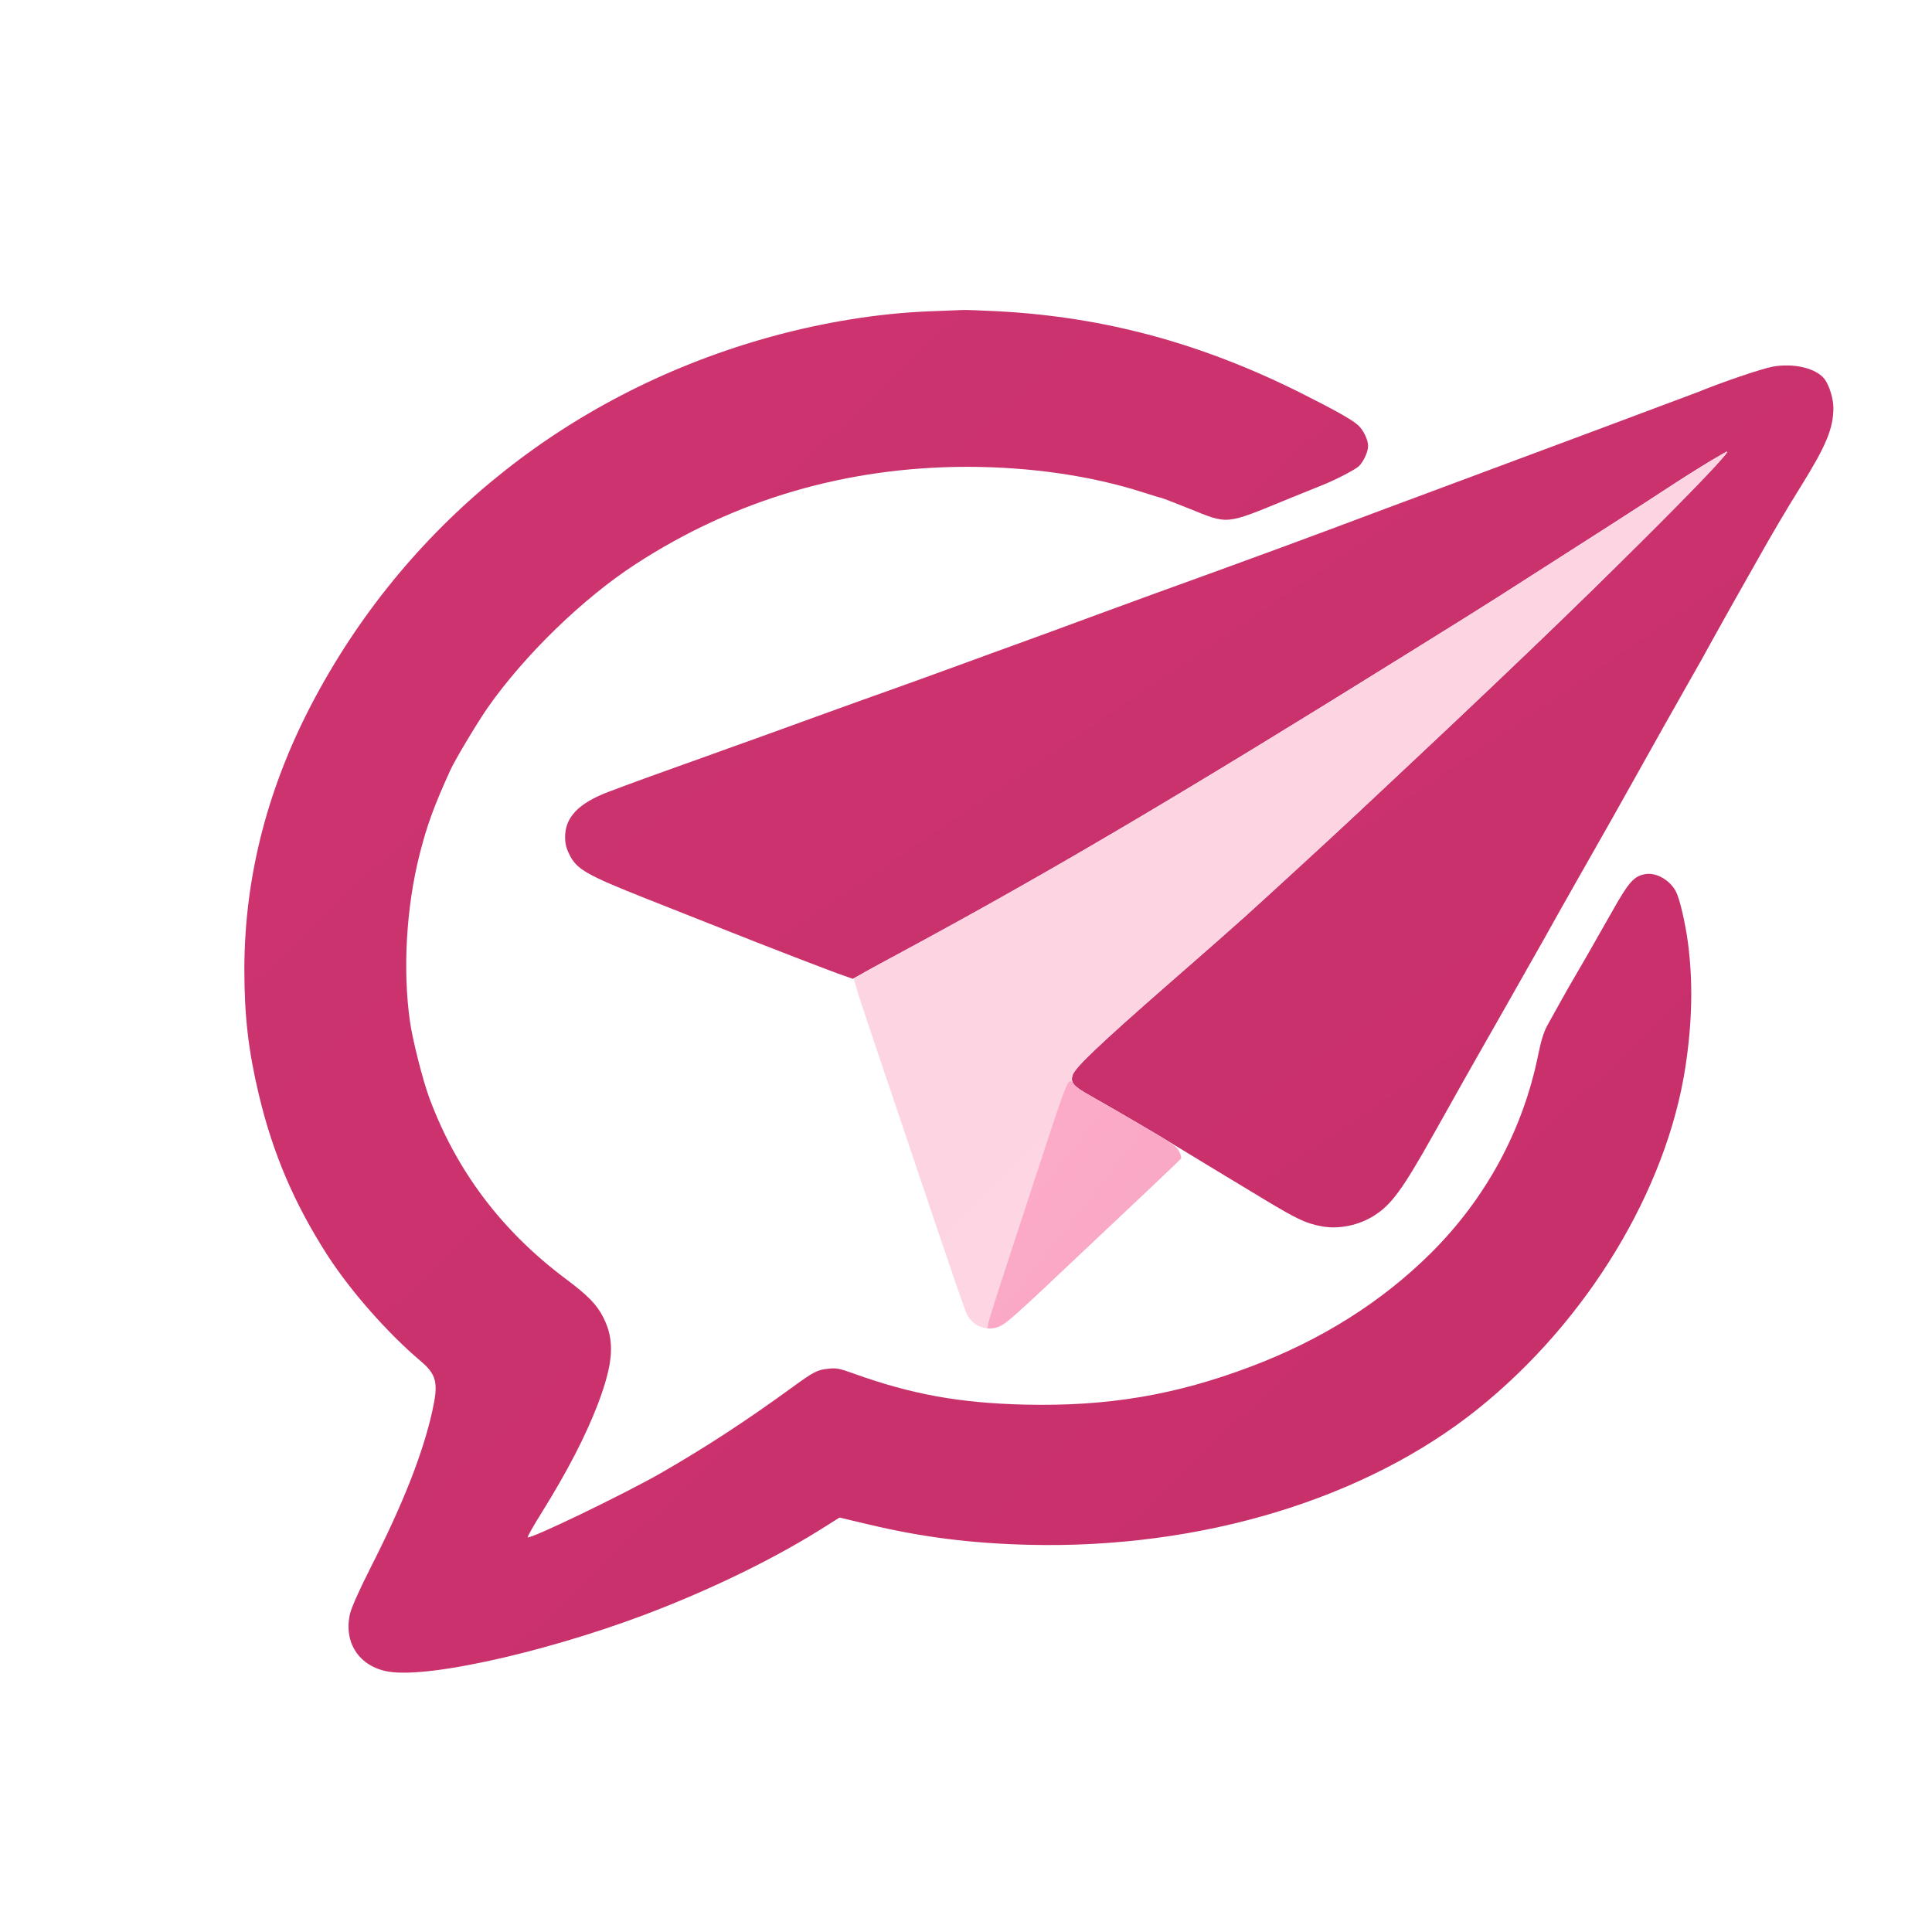
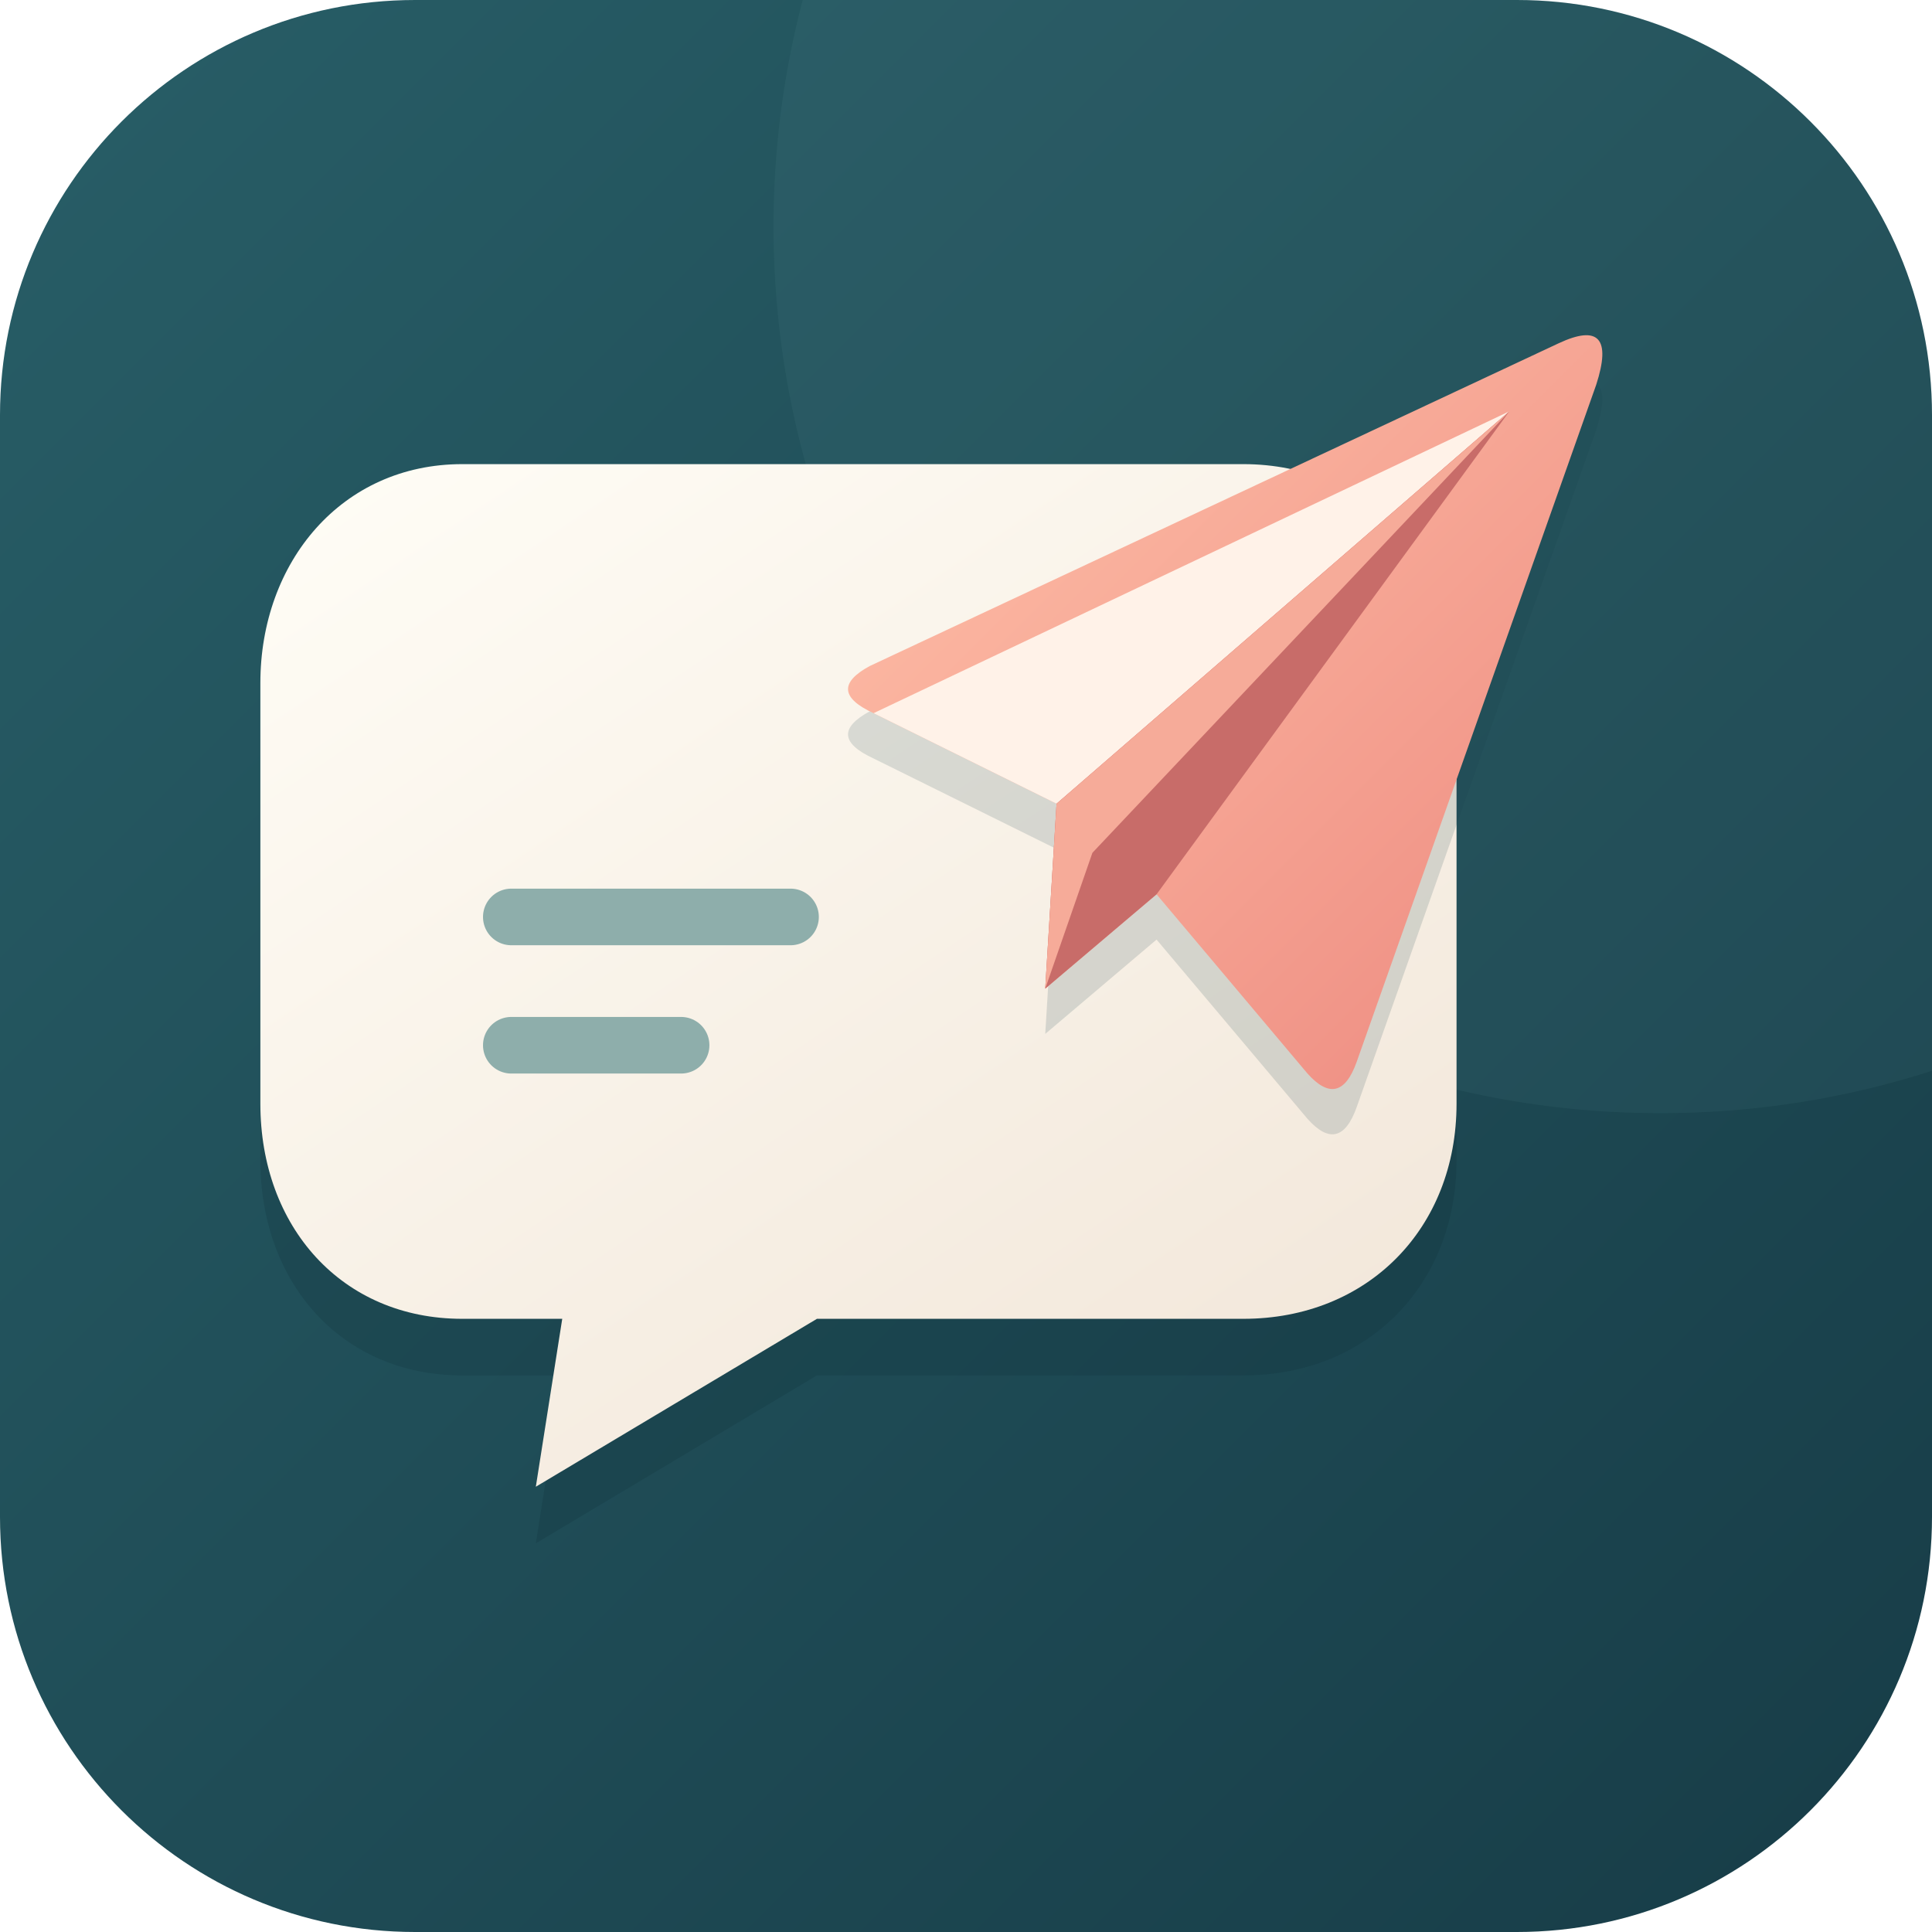
- <svg xmlns="http://www.w3.org/2000/svg" viewBox="0 0 1254 1254">
+ <svg xmlns="http://www.w3.org/2000/svg" viewBox="0 0 1024 1024">
  <defs>
-     <linearGradient id="primary-gradient" x1="0" y1="0" x2="1" y2="1">
-       <stop id="primary-start" offset="0" stop-color="#CD3470" />
-       <stop id="primary-end" offset="1" stop-color="#C72F6A" />
-     </linearGradient>
-     <linearGradient id="highlight-gradient" x1="0" y1="0" x2="1" y2="1">
-       <stop id="highlight-start" offset="0" stop-color="#FDD3E1" />
-       <stop id="highlight-end" offset="1" stop-color="#FDD7E4" />
-     </linearGradient>
-     <linearGradient id="fold-gradient" x1="0" y1="0" x2="1" y2="1">
-       <stop id="fold-start" offset="0" stop-color="#FDACC9" />
-       <stop id="fold-end" offset="1" stop-color="#F7A5C2" />
-     </linearGradient>
-     <clipPath id="fold-clip">
-       <use href="#highlight" />
+     <clipPath id="splash-corners">
+       <rect width="1024" height="1024" rx="220" />
    </clipPath>
  </defs>
-   <path id="bubble" fill="url(#primary-gradient)" d="M 602.5 202.1 C 570.2 203.4 534.8 209.1 500.6 218.5 C 372.0 253.9 266.7 337.1 204.7 452.4 C 174.1 509.3 158.7 568.3 158.6 629.0 C 158.6 659.5 161.2 681.9 168.0 710.5 C 177.2 749.1 191.2 781.6 212.7 815.0 C 227.8 838.3 251.8 865.5 273.0 883.4 C 283.5 892.3 284.7 897.7 280.5 916.3 C 274.4 943.6 261.5 976.3 240.8 1017.0 C 233.5 1031.4 228.3 1043.0 227.3 1047.0 C 222.7 1066.0 233.1 1081.8 252.2 1085.0 C 279.8 1089.7 364.9 1069.8 431.5 1043.0 C 470.2 1027.5 506.6 1009.3 535.7 990.8 L 544.9 985.0 L 563.9 989.5 C 598.8 997.8 630.5 1001.8 668.5 1002.7 C 779.8 1005.3 886.2 973.0 959.1 914.6 C 1030.1 857.7 1081.8 772.5 1094.0 692.2 C 1098.4 663.1 1098.9 637.2 1095.6 611.9 C 1093.8 598.7 1090.3 583.6 1087.9 578.9 C 1084.1 571.3 1074.9 566.0 1067.7 567.4 C 1060.5 568.7 1057.1 572.6 1046.4 591.6 C 1029.1 622.0 1027.9 624.2 1022.1 634.0 C 1016.9 642.9 1012.2 651.4 1004.3 665.6 C 1001.9 670.1 1000.3 675.3 998.4 684.6 C 988.5 733.5 964.5 777.8 928.6 813.5 C 896.7 845.1 857.7 869.7 811.9 887.0 C 763.0 905.5 719.1 912.9 665.6 911.7 C 622.9 910.7 591.9 905.1 554.0 891.5 C 544.9 888.2 542.8 887.8 537.7 888.4 C 530.4 889.1 528.2 890.3 513.5 901.0 C 483.9 922.5 458.3 939.2 429.7 955.7 C 406.1 969.3 344.0 999.3 342.5 997.8 C 342.2 997.5 346.4 990.1 351.9 981.3 C 368.3 954.9 380.0 932.3 388.0 911.5 C 398.2 884.6 399.2 870.2 391.6 855.1 C 387.4 846.8 381.6 840.8 367.1 830.0 C 325.6 798.9 296.3 760.0 278.8 713.0 C 274.5 701.5 267.7 674.7 266.1 663.0 C 261.3 629.6 263.7 588.5 272.4 554.4 C 277.2 535.5 281.5 523.7 292.1 500.3 C 295.2 493.4 309.5 469.5 316.5 459.4 C 340.3 425.4 378.3 388.4 412.5 366.2 C 476.9 324.3 549.3 303.1 627.6 303.0 C 668.7 303.0 708.4 308.8 742.0 319.6 C 747.8 321.5 752.9 323.0 753.3 323.0 C 753.8 323.0 762.1 326.2 771.8 330.1 C 797.5 340.5 794.9 340.8 836.0 323.9 C 845.6 320.0 855.8 315.9 858.5 314.8 C 866.6 311.6 879.3 305.0 881.9 302.7 C 884.9 299.9 888.0 293.3 888.0 289.5 C 888.0 285.4 884.9 279.0 881.4 275.9 C 877.2 272.2 866.5 266.2 844.2 255.0 C 779.4 222.6 716.4 205.6 647.1 202.0 C 636.9 201.5 626.9 201.1 625.0 201.2 C 623.1 201.3 613.0 201.7 602.5 202.1 Z" />
-   <path id="plane" fill="url(#primary-gradient)" d="M 1150.5 238.0 C 1143.2 239.4 1118.1 247.9 1102.0 254.5 C 1098.2 256.0 990.1 296.4 929.5 318.9 C 893.3 332.4 883.8 335.9 869.0 341.5 C 855.2 346.7 809.7 363.5 793.0 369.5 C 761.4 380.9 731.8 391.7 712.0 399.0 C 686.1 408.6 674.2 412.9 658.0 418.8 C 650.6 421.5 638.0 426.0 630.0 429.0 C 601.5 439.4 586.3 444.9 575.0 448.9 C 568.7 451.1 552.3 457.0 538.5 462.0 C 524.8 467.0 503.4 474.7 491.0 479.2 C 478.6 483.6 464.2 488.8 459.0 490.7 C 453.8 492.6 445.2 495.6 440.0 497.5 C 429.7 501.1 407.2 509.3 394.6 514.1 C 375.5 521.4 366.8 530.5 366.8 543.2 C 366.8 547.5 367.5 550.5 369.5 554.5 C 374.3 564.3 380.4 567.8 420.0 583.5 C 436.2 589.9 457.8 598.5 468.0 602.5 C 496.8 614.0 540.9 631.0 547.5 633.2 L 553.5 635.3 L 563.5 629.8 C 569.0 626.8 582.5 619.4 593.5 613.5 C 681.7 565.9 770.2 513.5 916.0 422.7 C 941.6 406.8 966.6 391.2 971.5 388.0 C 1031.6 349.6 1072.3 323.5 1080.5 318.0 C 1098.4 306.1 1121.0 292.4 1121.0 293.5 C 1121.0 294.9 1096.0 321.0 1065.4 351.5 C 1020.6 396.3 976.5 438.5 882.0 527.0 C 867.8 540.3 828.4 576.6 808.5 594.6 C 803.0 599.6 780.3 619.6 758.0 639.0 C 714.1 677.4 697.9 692.8 696.3 697.6 C 694.6 702.5 696.5 704.9 707.0 710.9 C 724.6 720.8 749.4 735.3 759.5 741.5 C 765.0 744.8 776.5 751.8 785.0 757.0 C 793.5 762.1 809.7 771.9 820.9 778.7 C 842.5 791.7 847.8 794.1 858.1 796.0 C 869.2 798.0 882.1 795.3 892.1 788.9 C 903.2 781.8 910.3 772.1 930.3 736.5 C 943.0 713.7 959.3 684.9 979.5 649.5 C 989.5 631.9 1000.2 613.0 1003.3 607.5 C 1006.3 602.0 1015.2 586.2 1023.0 572.5 C 1043.2 537.0 1053.1 519.5 1061.7 504.0 C 1070.8 487.6 1090.2 453.2 1098.0 439.5 C 1101.2 434.0 1107.4 423.0 1111.7 415.0 C 1116.1 407.0 1123.7 393.5 1128.5 385.0 C 1133.3 376.5 1139.2 366.1 1141.5 362.0 C 1149.8 347.2 1159.8 330.2 1169.0 315.5 C 1185.3 289.3 1189.9 278.2 1190.0 264.9 C 1190.0 258.8 1187.4 250.3 1184.3 246.1 C 1178.9 239.0 1164.3 235.5 1150.5 238.0 Z" />
-   <path id="highlight" fill="url(#highlight-gradient)" d="M 1110.0 299.3 C 1104.2 302.8 1089.8 311.9 1078.0 319.6 C 1060.0 331.4 1029.8 350.8 971.5 388.0 C 966.6 391.2 941.6 406.8 916.0 422.7 C 758.1 521.0 676.0 569.3 566.6 628.0 C 560.1 631.5 554.6 634.9 554.4 635.5 C 554.1 636.1 558.3 649.4 563.6 665.0 C 568.9 680.7 579.0 710.6 586.0 731.5 C 617.4 824.7 626.2 850.5 627.6 853.1 C 632.3 862.2 643.0 865.0 651.9 859.3 C 653.6 858.3 664.5 848.5 676.2 837.5 C 735.4 781.8 766.0 752.8 766.5 752.0 C 766.9 751.4 766.3 749.3 765.3 747.3 C 763.8 744.2 760.4 741.8 741.0 730.5 C 728.6 723.2 713.8 714.6 708.0 711.4 C 696.4 704.9 694.5 702.7 696.3 697.6 C 697.9 692.8 714.1 677.4 758.0 639.0 C 801.1 601.3 805.0 597.9 843.0 563.0 C 868.6 539.6 874.8 533.8 930.5 481.5 C 1026.9 390.9 1126.4 292.4 1120.8 293.0 C 1120.6 293.0 1115.8 295.9 1110.0 299.3 Z" />
-   <path id="fold" fill="url(#fold-gradient)" clip-path="url(#fold-clip)" d="M 694.3 701.8 C 692.3 703.1 689.4 710.9 673.5 759.7 C 664.9 786.0 654.3 818.3 650.0 831.5 C 645.7 844.7 641.8 857.2 641.4 859.2 L 640.8 863.0 L 644.1 862.4 C 650.1 861.3 654.5 857.9 676.2 837.5 C 741.2 776.3 766.0 752.8 766.5 752.0 C 766.9 751.4 766.3 749.3 765.3 747.3 C 763.8 744.2 760.4 741.8 741.0 730.5 C 728.6 723.2 713.8 714.6 708.0 711.4 C 702.3 708.2 697.1 704.5 696.5 703.3 C 695.9 702.1 694.9 701.4 694.3 701.8 Z" />
+   <g clip-path="url(#splash-corners)">
+     <defs>
+       <linearGradient id="background" x2="1" y2="1">
+         <stop stop-color="#285E67" />
+         <stop offset="1" stop-color="#173C47" />
+       </linearGradient>
+       <linearGradient id="paper" x2="0.8" y2="1">
+         <stop stop-color="#FFFDF6" />
+         <stop offset="1" stop-color="#F2E7DA" />
+       </linearGradient>
+       <linearGradient id="wing" x2="1" y2="1">
+         <stop stop-color="#FFC2AA" />
+         <stop offset="1" stop-color="#ED897F" />
+       </linearGradient>
+     </defs>
+     <path fill="url(#background)" d="M0 0H1024V1024H0Z" />
+     <circle cx="880" cy="120" r="470" fill="#7CB9B3" opacity=".07" />
+     <path id="bubbleShadow" d="M245 258L659 258C725 258 772 309 772 374L772 597C772 663 725 711 659 711L433 711L284 800L298 711L245 711C181 711 138 662 138 597L138 374C138 310 181 258 245 258Z" fill="#0C2E37" opacity=".22" transform="translate(0 18)" />
+     <path id="bubble" d="M245 246L659 246C725 246 772 297 772 362L772 585C772 651 725 699 659 699L433 699L284 788L298 699L245 699C181 699 138 650 138 585L138 362C138 298 181 246 245 246Z" fill="url(#paper)" />
+     <path id="lines" d="M271 486L419 486M271 554L361 554" fill="none" stroke="#8EAEAB" stroke-width="30" stroke-linecap="round" />
+     <path id="planeShadow" d="M461 365L826 194Q858 179 846 216L719 575Q710 600 693 581L613 486L554 536L560 438L463 390Q437 378 461 365Z" fill="#173C47" opacity=".15" transform="translate(0 12)" />
+     <path id="plane" d="M461 353L826 182Q858 167 846 204L719 563Q710 588 693 569L613 474L554 524L560 426L463 378Q437 366 461 353Z" fill="url(#wing)" />
+     <path id="highlight" d="M463 378L800 218L560 426Z" fill="#FFF2E8" />
+     <path id="fold" d="M560 426L800 218L613 474L554 524Z" fill="#C86C69" />
+     <path id="crease" d="M560 426L800 218L579 452L554 524Z" fill="#F6AB99" />
+   </g>
</svg>
